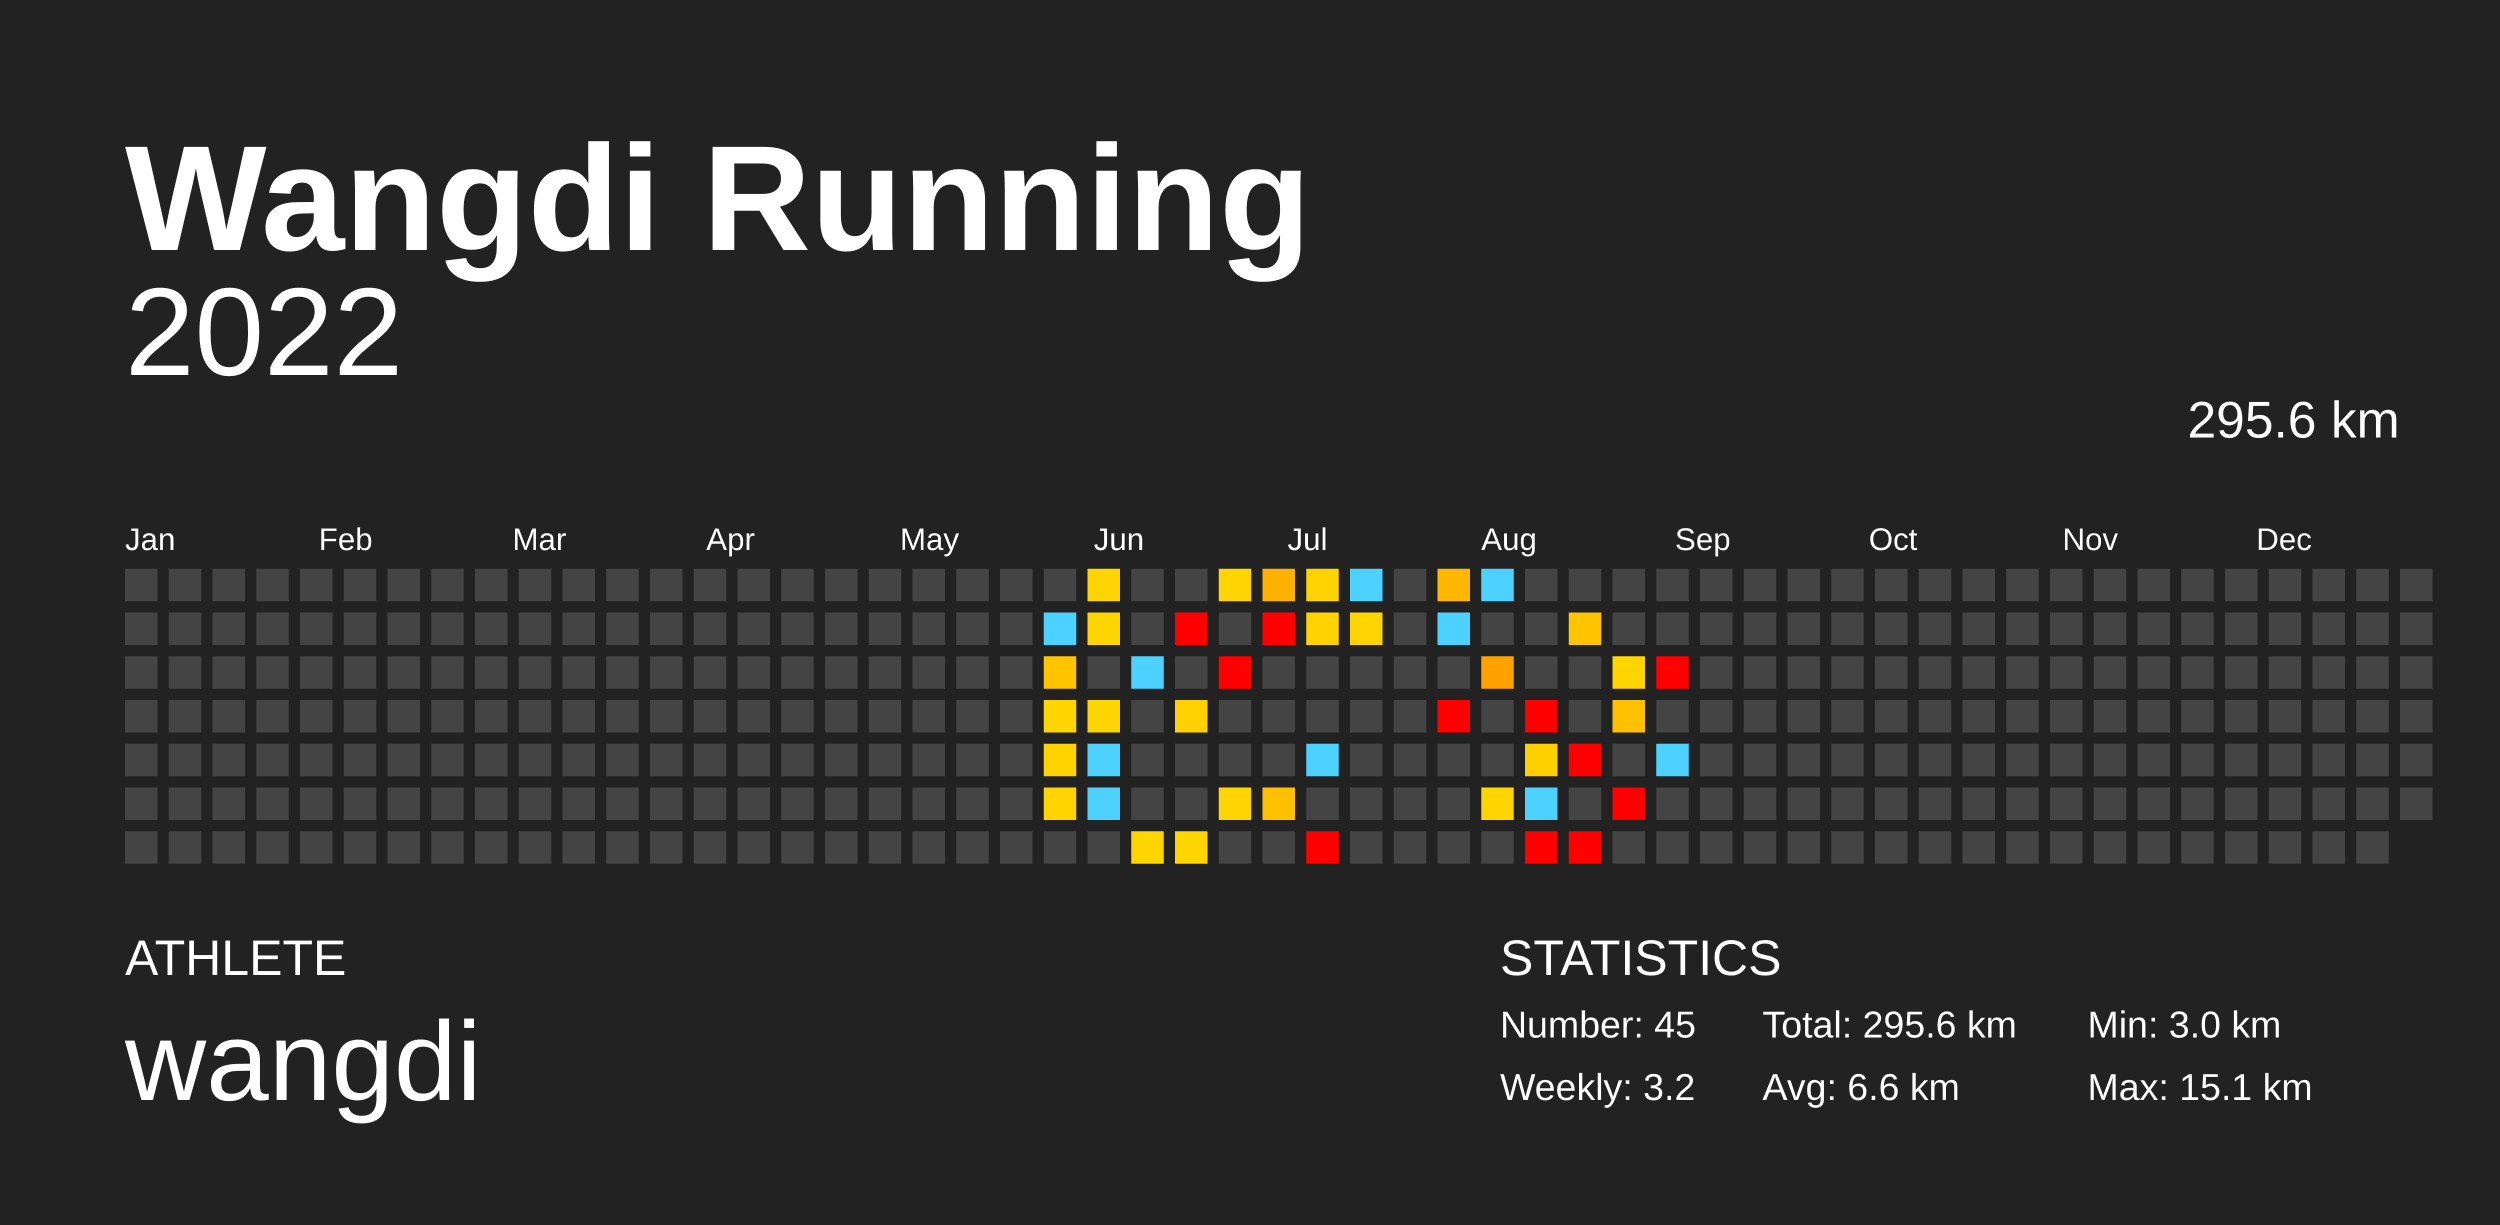
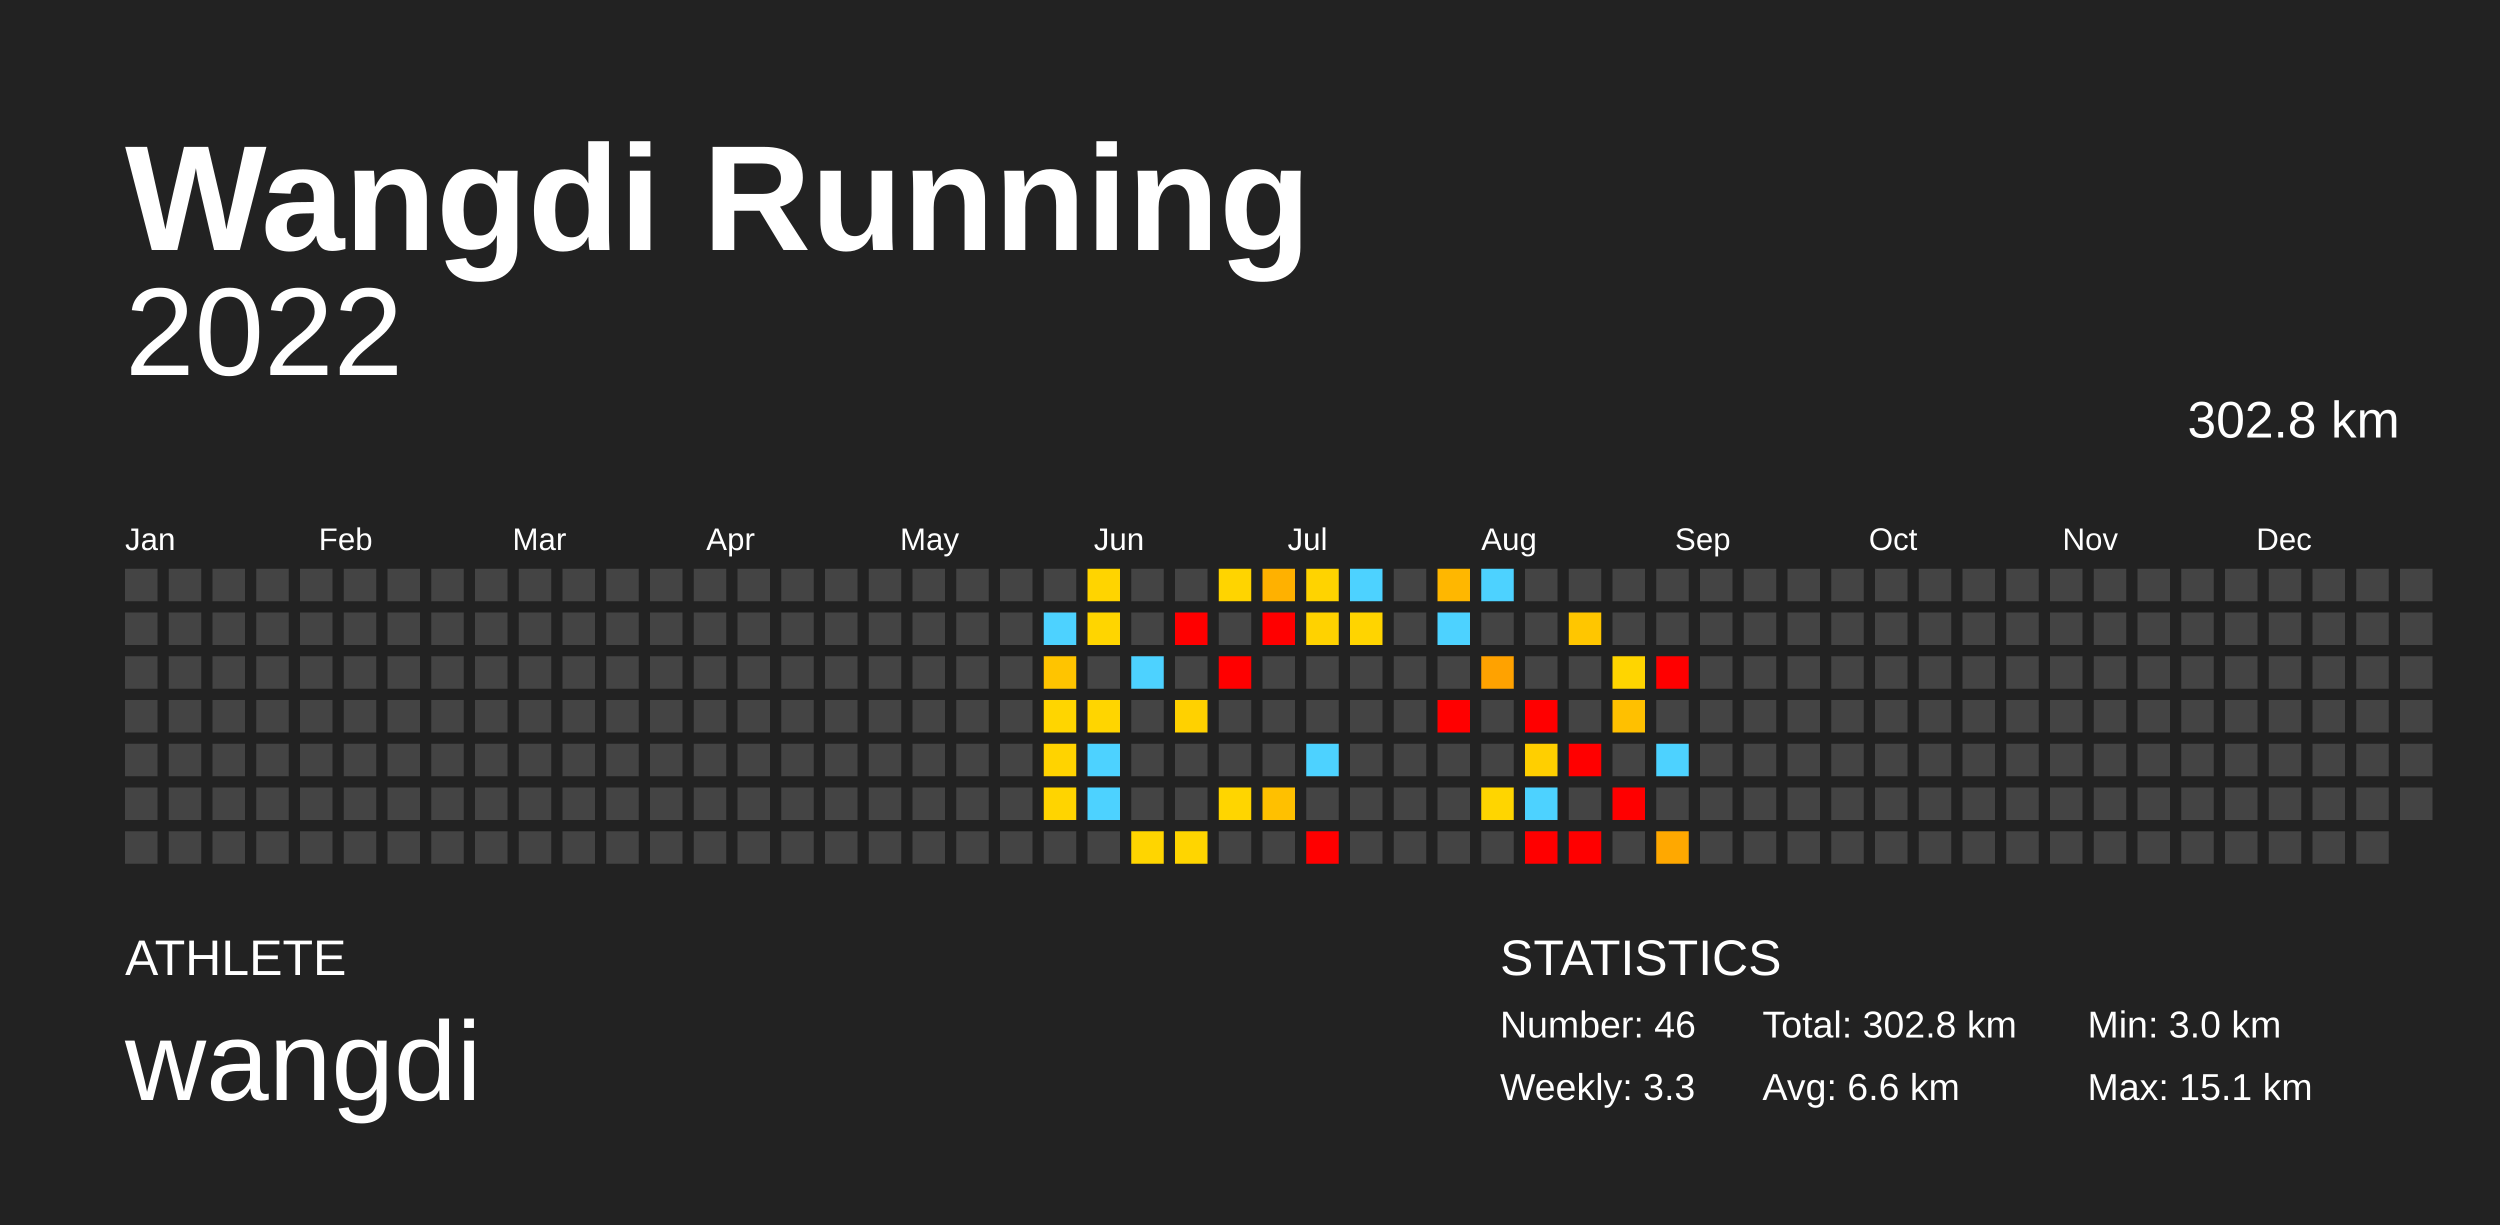
<svg xmlns="http://www.w3.org/2000/svg" baseProfile="full" height="98mm" version="1.1" viewBox="0,0,200,98" width="200mm">
  <defs />
  <rect fill="#222222" height="98" width="200" x="0" y="0" />
  <text fill="#FFFFFF" style="font-size:12px; font-family:Arial; font-weight:bold;" x="10" y="20">Wangdi Running</text>
  <text fill="#FFFFFF" style="font-size:4px; font-family:Arial" x="10" y="78">ATHLETE</text>
  <text fill="#FFFFFF" style="font-size:9px; font-family:Arial" x="10" y="88">wangdi</text>
  <text fill="#FFFFFF" style="font-size:4px; font-family:Arial" x="120" y="78">STATISTICS</text>
-   <text fill="#FFFFFF" style="font-size:3px; font-family:Arial" x="120" y="83">Number: 45</text>
-   <text fill="#FFFFFF" style="font-size:3px; font-family:Arial" x="120" y="88">Weekly: 3.2</text>
-   <text fill="#FFFFFF" style="font-size:3px; font-family:Arial" x="141" y="83">Total: 295.6 km</text>
+   <text fill="#FFFFFF" style="font-size:3px; font-family:Arial" x="120" y="83">Number: 46</text>
+   <text fill="#FFFFFF" style="font-size:3px; font-family:Arial" x="120" y="88">Weekly: 3.3</text>
+   <text fill="#FFFFFF" style="font-size:3px; font-family:Arial" x="141" y="83">Total: 302.8 km</text>
  <text fill="#FFFFFF" style="font-size:3px; font-family:Arial" x="141" y="88">Avg: 6.6 km</text>
  <text fill="#FFFFFF" style="font-size:3px; font-family:Arial" x="167" y="83">Min: 3.0 km</text>
  <text fill="#FFFFFF" style="font-size:3px; font-family:Arial" x="167" y="88">Max: 15.1 km</text>
  <text alignment-baseline="hanging" fill="#FFFFFF" style="font-size:10.0px; font-family:Arial;" x="10" y="30">2022</text>
-   <text alignment-baseline="hanging" fill="#FFFFFF" style="font-size:4.125px; font-family:Arial;" x="175" y="35">295.6 km</text>
+   <text alignment-baseline="hanging" fill="#FFFFFF" style="font-size:4.125px; font-family:Arial;" x="175" y="35">302.8 km</text>
  <text fill="#FFFFFF" style="font-size:2.5px; font-family:Arial" x="10.0" y="44">Jan</text>
  <text fill="#FFFFFF" style="font-size:2.5px; font-family:Arial" x="25.5" y="44">Feb</text>
  <text fill="#FFFFFF" style="font-size:2.5px; font-family:Arial" x="41.0" y="44">Mar</text>
  <text fill="#FFFFFF" style="font-size:2.5px; font-family:Arial" x="56.5" y="44">Apr</text>
  <text fill="#FFFFFF" style="font-size:2.5px; font-family:Arial" x="72.0" y="44">May</text>
  <text fill="#FFFFFF" style="font-size:2.5px; font-family:Arial" x="87.5" y="44">Jun</text>
  <text fill="#FFFFFF" style="font-size:2.5px; font-family:Arial" x="103.0" y="44">Jul</text>
  <text fill="#FFFFFF" style="font-size:2.5px; font-family:Arial" x="118.5" y="44">Aug</text>
  <text fill="#FFFFFF" style="font-size:2.5px; font-family:Arial" x="134.0" y="44">Sep</text>
  <text fill="#FFFFFF" style="font-size:2.5px; font-family:Arial" x="149.5" y="44">Oct</text>
  <text fill="#FFFFFF" style="font-size:2.5px; font-family:Arial" x="165.0" y="44">Nov</text>
  <text fill="#FFFFFF" style="font-size:2.5px; font-family:Arial" x="180.5" y="44">Dec</text>
  <rect fill="#444444" height="2.6" width="2.6" x="10.0" y="45.5" />
  <rect fill="#444444" height="2.6" width="2.6" x="10.0" y="49.0" />
  <rect fill="#444444" height="2.6" width="2.6" x="10.0" y="52.5" />
  <rect fill="#444444" height="2.6" width="2.6" x="10.0" y="56.0" />
  <rect fill="#444444" height="2.6" width="2.6" x="10.0" y="59.5" />
  <rect fill="#444444" height="2.6" width="2.6" x="10.0" y="63.0" />
  <rect fill="#444444" height="2.6" width="2.6" x="10.0" y="66.5" />
  <rect fill="#444444" height="2.6" width="2.6" x="13.5" y="45.5" />
  <rect fill="#444444" height="2.6" width="2.6" x="13.5" y="49.0" />
  <rect fill="#444444" height="2.6" width="2.6" x="13.5" y="52.5" />
  <rect fill="#444444" height="2.6" width="2.6" x="13.5" y="56.0" />
  <rect fill="#444444" height="2.6" width="2.6" x="13.5" y="59.5" />
  <rect fill="#444444" height="2.6" width="2.6" x="13.5" y="63.0" />
  <rect fill="#444444" height="2.6" width="2.6" x="13.5" y="66.5" />
  <rect fill="#444444" height="2.6" width="2.6" x="17.0" y="45.5" />
  <rect fill="#444444" height="2.6" width="2.6" x="17.0" y="49.0" />
  <rect fill="#444444" height="2.6" width="2.6" x="17.0" y="52.5" />
  <rect fill="#444444" height="2.6" width="2.6" x="17.0" y="56.0" />
  <rect fill="#444444" height="2.6" width="2.6" x="17.0" y="59.5" />
  <rect fill="#444444" height="2.6" width="2.6" x="17.0" y="63.0" />
  <rect fill="#444444" height="2.6" width="2.6" x="17.0" y="66.5" />
  <rect fill="#444444" height="2.6" width="2.6" x="20.5" y="45.5" />
  <rect fill="#444444" height="2.6" width="2.6" x="20.5" y="49.0" />
  <rect fill="#444444" height="2.6" width="2.6" x="20.5" y="52.5" />
  <rect fill="#444444" height="2.6" width="2.6" x="20.5" y="56.0" />
  <rect fill="#444444" height="2.6" width="2.6" x="20.5" y="59.5" />
  <rect fill="#444444" height="2.6" width="2.6" x="20.5" y="63.0" />
  <rect fill="#444444" height="2.6" width="2.6" x="20.5" y="66.5" />
  <rect fill="#444444" height="2.6" width="2.6" x="24.0" y="45.5" />
  <rect fill="#444444" height="2.6" width="2.6" x="24.0" y="49.0" />
  <rect fill="#444444" height="2.6" width="2.6" x="24.0" y="52.5" />
  <rect fill="#444444" height="2.6" width="2.6" x="24.0" y="56.0" />
  <rect fill="#444444" height="2.6" width="2.6" x="24.0" y="59.5" />
  <rect fill="#444444" height="2.6" width="2.6" x="24.0" y="63.0" />
  <rect fill="#444444" height="2.6" width="2.6" x="24.0" y="66.5" />
  <rect fill="#444444" height="2.6" width="2.6" x="27.5" y="45.5" />
  <rect fill="#444444" height="2.6" width="2.6" x="27.5" y="49.0" />
  <rect fill="#444444" height="2.6" width="2.6" x="27.5" y="52.5" />
  <rect fill="#444444" height="2.6" width="2.6" x="27.5" y="56.0" />
  <rect fill="#444444" height="2.6" width="2.6" x="27.5" y="59.5" />
  <rect fill="#444444" height="2.6" width="2.6" x="27.5" y="63.0" />
  <rect fill="#444444" height="2.6" width="2.6" x="27.5" y="66.5" />
  <rect fill="#444444" height="2.6" width="2.6" x="31.0" y="45.5" />
  <rect fill="#444444" height="2.6" width="2.6" x="31.0" y="49.0" />
  <rect fill="#444444" height="2.6" width="2.6" x="31.0" y="52.5" />
  <rect fill="#444444" height="2.6" width="2.6" x="31.0" y="56.0" />
  <rect fill="#444444" height="2.6" width="2.6" x="31.0" y="59.5" />
  <rect fill="#444444" height="2.6" width="2.6" x="31.0" y="63.0" />
  <rect fill="#444444" height="2.6" width="2.6" x="31.0" y="66.5" />
  <rect fill="#444444" height="2.6" width="2.6" x="34.5" y="45.5" />
  <rect fill="#444444" height="2.6" width="2.6" x="34.5" y="49.0" />
  <rect fill="#444444" height="2.6" width="2.6" x="34.5" y="52.5" />
  <rect fill="#444444" height="2.6" width="2.6" x="34.5" y="56.0" />
  <rect fill="#444444" height="2.6" width="2.6" x="34.5" y="59.5" />
  <rect fill="#444444" height="2.6" width="2.6" x="34.5" y="63.0" />
  <rect fill="#444444" height="2.6" width="2.6" x="34.5" y="66.5" />
  <rect fill="#444444" height="2.6" width="2.6" x="38.0" y="45.5" />
  <rect fill="#444444" height="2.6" width="2.6" x="38.0" y="49.0" />
  <rect fill="#444444" height="2.6" width="2.6" x="38.0" y="52.5" />
  <rect fill="#444444" height="2.6" width="2.6" x="38.0" y="56.0" />
  <rect fill="#444444" height="2.6" width="2.6" x="38.0" y="59.5" />
  <rect fill="#444444" height="2.6" width="2.6" x="38.0" y="63.0" />
  <rect fill="#444444" height="2.6" width="2.6" x="38.0" y="66.5" />
  <rect fill="#444444" height="2.6" width="2.6" x="41.5" y="45.5" />
  <rect fill="#444444" height="2.6" width="2.6" x="41.5" y="49.0" />
  <rect fill="#444444" height="2.6" width="2.6" x="41.5" y="52.5" />
  <rect fill="#444444" height="2.6" width="2.6" x="41.5" y="56.0" />
  <rect fill="#444444" height="2.6" width="2.6" x="41.5" y="59.5" />
  <rect fill="#444444" height="2.6" width="2.6" x="41.5" y="63.0" />
  <rect fill="#444444" height="2.6" width="2.6" x="41.5" y="66.5" />
  <rect fill="#444444" height="2.6" width="2.6" x="45.0" y="45.5" />
  <rect fill="#444444" height="2.6" width="2.6" x="45.0" y="49.0" />
  <rect fill="#444444" height="2.6" width="2.6" x="45.0" y="52.5" />
  <rect fill="#444444" height="2.6" width="2.6" x="45.0" y="56.0" />
  <rect fill="#444444" height="2.6" width="2.6" x="45.0" y="59.5" />
  <rect fill="#444444" height="2.6" width="2.6" x="45.0" y="63.0" />
  <rect fill="#444444" height="2.6" width="2.6" x="45.0" y="66.5" />
  <rect fill="#444444" height="2.6" width="2.6" x="48.5" y="45.5" />
  <rect fill="#444444" height="2.6" width="2.6" x="48.5" y="49.0" />
  <rect fill="#444444" height="2.6" width="2.6" x="48.5" y="52.5" />
  <rect fill="#444444" height="2.6" width="2.6" x="48.5" y="56.0" />
  <rect fill="#444444" height="2.6" width="2.6" x="48.5" y="59.5" />
  <rect fill="#444444" height="2.6" width="2.6" x="48.5" y="63.0" />
  <rect fill="#444444" height="2.6" width="2.6" x="48.5" y="66.5" />
  <rect fill="#444444" height="2.6" width="2.6" x="52.0" y="45.5" />
  <rect fill="#444444" height="2.6" width="2.6" x="52.0" y="49.0" />
  <rect fill="#444444" height="2.6" width="2.6" x="52.0" y="52.5" />
  <rect fill="#444444" height="2.6" width="2.6" x="52.0" y="56.0" />
  <rect fill="#444444" height="2.6" width="2.6" x="52.0" y="59.5" />
  <rect fill="#444444" height="2.6" width="2.6" x="52.0" y="63.0" />
  <rect fill="#444444" height="2.6" width="2.6" x="52.0" y="66.5" />
  <rect fill="#444444" height="2.6" width="2.6" x="55.5" y="45.5" />
  <rect fill="#444444" height="2.6" width="2.6" x="55.5" y="49.0" />
  <rect fill="#444444" height="2.6" width="2.6" x="55.5" y="52.5" />
  <rect fill="#444444" height="2.6" width="2.6" x="55.5" y="56.0" />
  <rect fill="#444444" height="2.6" width="2.6" x="55.5" y="59.5" />
  <rect fill="#444444" height="2.6" width="2.6" x="55.5" y="63.0" />
  <rect fill="#444444" height="2.6" width="2.6" x="55.5" y="66.5" />
  <rect fill="#444444" height="2.6" width="2.6" x="59.0" y="45.5" />
  <rect fill="#444444" height="2.6" width="2.6" x="59.0" y="49.0" />
  <rect fill="#444444" height="2.6" width="2.6" x="59.0" y="52.5" />
  <rect fill="#444444" height="2.6" width="2.6" x="59.0" y="56.0" />
  <rect fill="#444444" height="2.6" width="2.6" x="59.0" y="59.5" />
  <rect fill="#444444" height="2.6" width="2.6" x="59.0" y="63.0" />
  <rect fill="#444444" height="2.6" width="2.6" x="59.0" y="66.5" />
  <rect fill="#444444" height="2.6" width="2.6" x="62.5" y="45.5" />
  <rect fill="#444444" height="2.6" width="2.6" x="62.5" y="49.0" />
  <rect fill="#444444" height="2.6" width="2.6" x="62.5" y="52.5" />
  <rect fill="#444444" height="2.6" width="2.6" x="62.5" y="56.0" />
  <rect fill="#444444" height="2.6" width="2.6" x="62.5" y="59.5" />
  <rect fill="#444444" height="2.6" width="2.6" x="62.5" y="63.0" />
  <rect fill="#444444" height="2.6" width="2.6" x="62.5" y="66.5" />
  <rect fill="#444444" height="2.6" width="2.6" x="66.0" y="45.5" />
  <rect fill="#444444" height="2.6" width="2.6" x="66.0" y="49.0" />
  <rect fill="#444444" height="2.6" width="2.6" x="66.0" y="52.5" />
  <rect fill="#444444" height="2.6" width="2.6" x="66.0" y="56.0" />
  <rect fill="#444444" height="2.6" width="2.6" x="66.0" y="59.5" />
  <rect fill="#444444" height="2.6" width="2.6" x="66.0" y="63.0" />
  <rect fill="#444444" height="2.6" width="2.6" x="66.0" y="66.5" />
  <rect fill="#444444" height="2.6" width="2.6" x="69.5" y="45.5" />
  <rect fill="#444444" height="2.6" width="2.6" x="69.5" y="49.0" />
  <rect fill="#444444" height="2.6" width="2.6" x="69.5" y="52.5" />
  <rect fill="#444444" height="2.6" width="2.6" x="69.5" y="56.0" />
  <rect fill="#444444" height="2.6" width="2.6" x="69.5" y="59.5" />
  <rect fill="#444444" height="2.6" width="2.6" x="69.5" y="63.0" />
  <rect fill="#444444" height="2.6" width="2.6" x="69.5" y="66.5" />
  <rect fill="#444444" height="2.6" width="2.6" x="73.0" y="45.5" />
  <rect fill="#444444" height="2.6" width="2.6" x="73.0" y="49.0" />
  <rect fill="#444444" height="2.6" width="2.6" x="73.0" y="52.5" />
  <rect fill="#444444" height="2.6" width="2.6" x="73.0" y="56.0" />
  <rect fill="#444444" height="2.6" width="2.6" x="73.0" y="59.5" />
  <rect fill="#444444" height="2.6" width="2.6" x="73.0" y="63.0" />
  <rect fill="#444444" height="2.6" width="2.6" x="73.0" y="66.5" />
  <rect fill="#444444" height="2.6" width="2.6" x="76.5" y="45.5" />
  <rect fill="#444444" height="2.6" width="2.6" x="76.5" y="49.0" />
  <rect fill="#444444" height="2.6" width="2.6" x="76.5" y="52.5" />
  <rect fill="#444444" height="2.6" width="2.6" x="76.5" y="56.0" />
  <rect fill="#444444" height="2.6" width="2.6" x="76.5" y="59.5" />
  <rect fill="#444444" height="2.6" width="2.6" x="76.5" y="63.0" />
  <rect fill="#444444" height="2.6" width="2.6" x="76.5" y="66.5" />
  <rect fill="#444444" height="2.6" width="2.6" x="80.0" y="45.5" />
  <rect fill="#444444" height="2.6" width="2.6" x="80.0" y="49.0" />
  <rect fill="#444444" height="2.6" width="2.6" x="80.0" y="52.5" />
  <rect fill="#444444" height="2.6" width="2.6" x="80.0" y="56.0" />
  <rect fill="#444444" height="2.6" width="2.6" x="80.0" y="59.5" />
  <rect fill="#444444" height="2.6" width="2.6" x="80.0" y="63.0" />
  <rect fill="#444444" height="2.6" width="2.6" x="80.0" y="66.5" />
  <rect fill="#444444" height="2.6" width="2.6" x="83.5" y="45.5" />
  <rect fill="#4dd2ff" height="2.6" width="2.6" x="83.5" y="49.0" />
  <rect fill="#ffc400" height="2.6" width="2.6" x="83.5" y="52.5" />
  <rect fill="#ffd500" height="2.6" width="2.6" x="83.5" y="56.0" />
  <rect fill="#ffd300" height="2.6" width="2.6" x="83.5" y="59.5" />
  <rect fill="#ffd400" height="2.6" width="2.6" x="83.5" y="63.0" />
  <rect fill="#444444" height="2.6" width="2.6" x="83.5" y="66.5" />
  <rect fill="#ffd400" height="2.6" width="2.6" x="87.0" y="45.5" />
  <rect fill="#ffd500" height="2.6" width="2.6" x="87.0" y="49.0" />
  <rect fill="#444444" height="2.6" width="2.6" x="87.0" y="52.5" />
  <rect fill="#ffd500" height="2.6" width="2.6" x="87.0" y="56.0" />
  <rect fill="#4dd2ff" height="2.6" width="2.6" x="87.0" y="59.5" />
  <rect fill="#4dd2ff" height="2.6" width="2.6" x="87.0" y="63.0" />
  <rect fill="#444444" height="2.6" width="2.6" x="87.0" y="66.5" />
  <rect fill="#444444" height="2.6" width="2.6" x="90.5" y="45.5" />
  <rect fill="#444444" height="2.6" width="2.6" x="90.5" y="49.0" />
  <rect fill="#4dd2ff" height="2.6" width="2.6" x="90.5" y="52.5" />
  <rect fill="#444444" height="2.6" width="2.6" x="90.5" y="56.0" />
  <rect fill="#444444" height="2.6" width="2.6" x="90.5" y="59.5" />
  <rect fill="#444444" height="2.6" width="2.6" x="90.5" y="63.0" />
  <rect fill="#ffd500" height="2.6" width="2.6" x="90.5" y="66.5" />
  <rect fill="#444444" height="2.6" width="2.6" x="94.0" y="45.5" />
  <rect fill="red" height="2.6" width="2.6" x="94.0" y="49.0" />
  <rect fill="#444444" height="2.6" width="2.6" x="94.0" y="52.5" />
  <rect fill="#ffd100" height="2.6" width="2.6" x="94.0" y="56.0" />
  <rect fill="#444444" height="2.6" width="2.6" x="94.0" y="59.5" />
  <rect fill="#444444" height="2.6" width="2.6" x="94.0" y="63.0" />
  <rect fill="#ffd500" height="2.6" width="2.6" x="94.0" y="66.5" />
  <rect fill="#ffd400" height="2.6" width="2.6" x="97.5" y="45.5" />
  <rect fill="#444444" height="2.6" width="2.6" x="97.5" y="49.0" />
  <rect fill="red" height="2.6" width="2.6" x="97.5" y="52.5" />
  <rect fill="#444444" height="2.6" width="2.6" x="97.5" y="56.0" />
  <rect fill="#444444" height="2.6" width="2.6" x="97.5" y="59.5" />
  <rect fill="#ffd500" height="2.6" width="2.6" x="97.5" y="63.0" />
  <rect fill="#444444" height="2.6" width="2.6" x="97.5" y="66.5" />
  <rect fill="#ffb100" height="2.6" width="2.6" x="101.0" y="45.5" />
  <rect fill="red" height="2.6" width="2.6" x="101.0" y="49.0" />
  <rect fill="#444444" height="2.6" width="2.6" x="101.0" y="52.5" />
  <rect fill="#444444" height="2.6" width="2.6" x="101.0" y="56.0" />
  <rect fill="#444444" height="2.6" width="2.6" x="101.0" y="59.5" />
  <rect fill="#ffc000" height="2.6" width="2.6" x="101.0" y="63.0" />
  <rect fill="#444444" height="2.6" width="2.6" x="101.0" y="66.5" />
  <rect fill="#ffd300" height="2.6" width="2.6" x="104.5" y="45.5" />
  <rect fill="#ffd200" height="2.6" width="2.6" x="104.5" y="49.0" />
  <rect fill="#444444" height="2.6" width="2.6" x="104.5" y="52.5" />
  <rect fill="#444444" height="2.6" width="2.6" x="104.5" y="56.0" />
  <rect fill="#4dd2ff" height="2.6" width="2.6" x="104.5" y="59.5" />
  <rect fill="#444444" height="2.6" width="2.6" x="104.5" y="63.0" />
  <rect fill="red" height="2.6" width="2.6" x="104.5" y="66.5" />
  <rect fill="#4dd2ff" height="2.6" width="2.6" x="108.0" y="45.5" />
  <rect fill="#ffd400" height="2.6" width="2.6" x="108.0" y="49.0" />
  <rect fill="#444444" height="2.6" width="2.6" x="108.0" y="52.5" />
  <rect fill="#444444" height="2.6" width="2.6" x="108.0" y="56.0" />
  <rect fill="#444444" height="2.6" width="2.6" x="108.0" y="59.5" />
  <rect fill="#444444" height="2.6" width="2.6" x="108.0" y="63.0" />
  <rect fill="#444444" height="2.6" width="2.6" x="108.0" y="66.5" />
  <rect fill="#444444" height="2.6" width="2.6" x="111.5" y="45.5" />
  <rect fill="#444444" height="2.6" width="2.6" x="111.5" y="49.0" />
  <rect fill="#444444" height="2.6" width="2.6" x="111.5" y="52.5" />
  <rect fill="#444444" height="2.6" width="2.6" x="111.5" y="56.0" />
  <rect fill="#444444" height="2.6" width="2.6" x="111.5" y="59.5" />
  <rect fill="#444444" height="2.6" width="2.6" x="111.5" y="63.0" />
  <rect fill="#444444" height="2.6" width="2.6" x="111.5" y="66.5" />
  <rect fill="#ffb700" height="2.6" width="2.6" x="115.0" y="45.5" />
  <rect fill="#4dd2ff" height="2.6" width="2.6" x="115.0" y="49.0" />
  <rect fill="#444444" height="2.6" width="2.6" x="115.0" y="52.5" />
  <rect fill="red" height="2.6" width="2.6" x="115.0" y="56.0" />
  <rect fill="#444444" height="2.6" width="2.6" x="115.0" y="59.5" />
  <rect fill="#444444" height="2.6" width="2.6" x="115.0" y="63.0" />
  <rect fill="#444444" height="2.6" width="2.6" x="115.0" y="66.5" />
  <rect fill="#4dd2ff" height="2.6" width="2.6" x="118.5" y="45.5" />
  <rect fill="#444444" height="2.6" width="2.6" x="118.5" y="49.0" />
  <rect fill="#ffa200" height="2.6" width="2.6" x="118.5" y="52.5" />
  <rect fill="#444444" height="2.6" width="2.6" x="118.5" y="56.0" />
  <rect fill="#444444" height="2.6" width="2.6" x="118.5" y="59.5" />
  <rect fill="#ffd500" height="2.6" width="2.6" x="118.5" y="63.0" />
  <rect fill="#444444" height="2.6" width="2.6" x="118.5" y="66.5" />
  <rect fill="#444444" height="2.6" width="2.6" x="122.0" y="45.5" />
  <rect fill="#444444" height="2.6" width="2.6" x="122.0" y="49.0" />
  <rect fill="#444444" height="2.6" width="2.6" x="122.0" y="52.5" />
  <rect fill="red" height="2.6" width="2.6" x="122.0" y="56.0" />
  <rect fill="#ffcf00" height="2.6" width="2.6" x="122.0" y="59.5" />
  <rect fill="#4dd2ff" height="2.6" width="2.6" x="122.0" y="63.0" />
  <rect fill="red" height="2.6" width="2.6" x="122.0" y="66.5" />
  <rect fill="#444444" height="2.6" width="2.6" x="125.5" y="45.5" />
  <rect fill="#ffc600" height="2.6" width="2.6" x="125.5" y="49.0" />
  <rect fill="#444444" height="2.6" width="2.6" x="125.5" y="52.5" />
  <rect fill="#444444" height="2.6" width="2.6" x="125.5" y="56.0" />
  <rect fill="red" height="2.6" width="2.6" x="125.5" y="59.5" />
  <rect fill="#444444" height="2.6" width="2.6" x="125.5" y="63.0" />
  <rect fill="red" height="2.6" width="2.6" x="125.5" y="66.5" />
  <rect fill="#444444" height="2.6" width="2.6" x="129.0" y="45.5" />
  <rect fill="#444444" height="2.6" width="2.6" x="129.0" y="49.0" />
  <rect fill="#ffd500" height="2.6" width="2.6" x="129.0" y="52.5" />
  <rect fill="#ffc000" height="2.6" width="2.6" x="129.0" y="56.0" />
  <rect fill="#444444" height="2.6" width="2.6" x="129.0" y="59.5" />
  <rect fill="red" height="2.6" width="2.6" x="129.0" y="63.0" />
  <rect fill="#444444" height="2.6" width="2.6" x="129.0" y="66.5" />
  <rect fill="#444444" height="2.6" width="2.6" x="132.5" y="45.5" />
  <rect fill="#444444" height="2.6" width="2.6" x="132.5" y="49.0" />
  <rect fill="red" height="2.6" width="2.6" x="132.5" y="52.5" />
  <rect fill="#444444" height="2.6" width="2.6" x="132.5" y="56.0" />
  <rect fill="#4dd2ff" height="2.6" width="2.6" x="132.5" y="59.5" />
  <rect fill="#444444" height="2.6" width="2.6" x="132.5" y="63.0" />
-   <rect fill="#444444" height="2.6" width="2.6" x="132.5" y="66.5" />
+   <rect fill="#ffa800" height="2.6" width="2.6" x="132.5" y="66.5" />
  <rect fill="#444444" height="2.6" width="2.6" x="136.0" y="45.5" />
  <rect fill="#444444" height="2.6" width="2.6" x="136.0" y="49.0" />
  <rect fill="#444444" height="2.6" width="2.6" x="136.0" y="52.5" />
  <rect fill="#444444" height="2.6" width="2.6" x="136.0" y="56.0" />
  <rect fill="#444444" height="2.6" width="2.6" x="136.0" y="59.5" />
  <rect fill="#444444" height="2.6" width="2.6" x="136.0" y="63.0" />
  <rect fill="#444444" height="2.6" width="2.6" x="136.0" y="66.5" />
  <rect fill="#444444" height="2.6" width="2.6" x="139.5" y="45.5" />
  <rect fill="#444444" height="2.6" width="2.6" x="139.5" y="49.0" />
  <rect fill="#444444" height="2.6" width="2.6" x="139.5" y="52.5" />
  <rect fill="#444444" height="2.6" width="2.6" x="139.5" y="56.0" />
  <rect fill="#444444" height="2.6" width="2.6" x="139.5" y="59.5" />
  <rect fill="#444444" height="2.6" width="2.6" x="139.5" y="63.0" />
  <rect fill="#444444" height="2.6" width="2.6" x="139.5" y="66.5" />
  <rect fill="#444444" height="2.6" width="2.6" x="143.0" y="45.5" />
  <rect fill="#444444" height="2.6" width="2.6" x="143.0" y="49.0" />
  <rect fill="#444444" height="2.6" width="2.6" x="143.0" y="52.5" />
  <rect fill="#444444" height="2.6" width="2.6" x="143.0" y="56.0" />
  <rect fill="#444444" height="2.6" width="2.6" x="143.0" y="59.5" />
  <rect fill="#444444" height="2.6" width="2.6" x="143.0" y="63.0" />
  <rect fill="#444444" height="2.6" width="2.6" x="143.0" y="66.5" />
  <rect fill="#444444" height="2.6" width="2.6" x="146.5" y="45.5" />
  <rect fill="#444444" height="2.6" width="2.6" x="146.5" y="49.0" />
  <rect fill="#444444" height="2.6" width="2.6" x="146.5" y="52.5" />
  <rect fill="#444444" height="2.6" width="2.6" x="146.5" y="56.0" />
  <rect fill="#444444" height="2.6" width="2.6" x="146.5" y="59.5" />
  <rect fill="#444444" height="2.6" width="2.6" x="146.5" y="63.0" />
  <rect fill="#444444" height="2.6" width="2.6" x="146.5" y="66.5" />
  <rect fill="#444444" height="2.6" width="2.6" x="150.0" y="45.5" />
  <rect fill="#444444" height="2.6" width="2.6" x="150.0" y="49.0" />
  <rect fill="#444444" height="2.6" width="2.6" x="150.0" y="52.5" />
  <rect fill="#444444" height="2.6" width="2.6" x="150.0" y="56.0" />
  <rect fill="#444444" height="2.6" width="2.6" x="150.0" y="59.5" />
  <rect fill="#444444" height="2.6" width="2.6" x="150.0" y="63.0" />
  <rect fill="#444444" height="2.6" width="2.6" x="150.0" y="66.5" />
  <rect fill="#444444" height="2.6" width="2.6" x="153.5" y="45.5" />
  <rect fill="#444444" height="2.6" width="2.6" x="153.5" y="49.0" />
  <rect fill="#444444" height="2.6" width="2.6" x="153.5" y="52.5" />
  <rect fill="#444444" height="2.6" width="2.6" x="153.5" y="56.0" />
  <rect fill="#444444" height="2.6" width="2.6" x="153.5" y="59.5" />
  <rect fill="#444444" height="2.6" width="2.6" x="153.5" y="63.0" />
  <rect fill="#444444" height="2.6" width="2.6" x="153.5" y="66.5" />
  <rect fill="#444444" height="2.6" width="2.6" x="157.0" y="45.5" />
  <rect fill="#444444" height="2.6" width="2.6" x="157.0" y="49.0" />
  <rect fill="#444444" height="2.6" width="2.6" x="157.0" y="52.5" />
  <rect fill="#444444" height="2.6" width="2.6" x="157.0" y="56.0" />
  <rect fill="#444444" height="2.6" width="2.6" x="157.0" y="59.5" />
  <rect fill="#444444" height="2.6" width="2.6" x="157.0" y="63.0" />
  <rect fill="#444444" height="2.6" width="2.6" x="157.0" y="66.5" />
  <rect fill="#444444" height="2.6" width="2.6" x="160.5" y="45.5" />
  <rect fill="#444444" height="2.6" width="2.6" x="160.5" y="49.0" />
  <rect fill="#444444" height="2.6" width="2.6" x="160.5" y="52.5" />
  <rect fill="#444444" height="2.6" width="2.6" x="160.5" y="56.0" />
  <rect fill="#444444" height="2.6" width="2.6" x="160.5" y="59.5" />
  <rect fill="#444444" height="2.6" width="2.6" x="160.5" y="63.0" />
  <rect fill="#444444" height="2.6" width="2.6" x="160.5" y="66.5" />
  <rect fill="#444444" height="2.6" width="2.6" x="164.0" y="45.5" />
  <rect fill="#444444" height="2.6" width="2.6" x="164.0" y="49.0" />
  <rect fill="#444444" height="2.6" width="2.6" x="164.0" y="52.5" />
  <rect fill="#444444" height="2.6" width="2.6" x="164.0" y="56.0" />
  <rect fill="#444444" height="2.6" width="2.6" x="164.0" y="59.5" />
  <rect fill="#444444" height="2.6" width="2.6" x="164.0" y="63.0" />
  <rect fill="#444444" height="2.6" width="2.6" x="164.0" y="66.5" />
  <rect fill="#444444" height="2.6" width="2.6" x="167.5" y="45.5" />
  <rect fill="#444444" height="2.6" width="2.6" x="167.5" y="49.0" />
  <rect fill="#444444" height="2.6" width="2.6" x="167.5" y="52.5" />
  <rect fill="#444444" height="2.6" width="2.6" x="167.5" y="56.0" />
  <rect fill="#444444" height="2.6" width="2.6" x="167.5" y="59.5" />
  <rect fill="#444444" height="2.6" width="2.6" x="167.5" y="63.0" />
  <rect fill="#444444" height="2.6" width="2.6" x="167.5" y="66.5" />
  <rect fill="#444444" height="2.6" width="2.6" x="171.0" y="45.5" />
  <rect fill="#444444" height="2.6" width="2.6" x="171.0" y="49.0" />
  <rect fill="#444444" height="2.6" width="2.6" x="171.0" y="52.5" />
  <rect fill="#444444" height="2.6" width="2.6" x="171.0" y="56.0" />
  <rect fill="#444444" height="2.6" width="2.6" x="171.0" y="59.5" />
  <rect fill="#444444" height="2.6" width="2.6" x="171.0" y="63.0" />
  <rect fill="#444444" height="2.6" width="2.6" x="171.0" y="66.5" />
  <rect fill="#444444" height="2.6" width="2.6" x="174.5" y="45.5" />
  <rect fill="#444444" height="2.6" width="2.6" x="174.5" y="49.0" />
  <rect fill="#444444" height="2.6" width="2.6" x="174.5" y="52.5" />
  <rect fill="#444444" height="2.6" width="2.6" x="174.5" y="56.0" />
  <rect fill="#444444" height="2.6" width="2.6" x="174.5" y="59.5" />
  <rect fill="#444444" height="2.6" width="2.6" x="174.5" y="63.0" />
  <rect fill="#444444" height="2.6" width="2.6" x="174.5" y="66.5" />
  <rect fill="#444444" height="2.6" width="2.6" x="178.0" y="45.5" />
  <rect fill="#444444" height="2.6" width="2.6" x="178.0" y="49.0" />
  <rect fill="#444444" height="2.6" width="2.6" x="178.0" y="52.5" />
  <rect fill="#444444" height="2.6" width="2.6" x="178.0" y="56.0" />
  <rect fill="#444444" height="2.6" width="2.6" x="178.0" y="59.5" />
  <rect fill="#444444" height="2.6" width="2.6" x="178.0" y="63.0" />
  <rect fill="#444444" height="2.6" width="2.6" x="178.0" y="66.5" />
  <rect fill="#444444" height="2.6" width="2.6" x="181.5" y="45.5" />
  <rect fill="#444444" height="2.6" width="2.6" x="181.5" y="49.0" />
  <rect fill="#444444" height="2.6" width="2.6" x="181.5" y="52.5" />
  <rect fill="#444444" height="2.6" width="2.6" x="181.5" y="56.0" />
  <rect fill="#444444" height="2.6" width="2.6" x="181.5" y="59.5" />
  <rect fill="#444444" height="2.6" width="2.6" x="181.5" y="63.0" />
  <rect fill="#444444" height="2.6" width="2.6" x="181.5" y="66.5" />
  <rect fill="#444444" height="2.6" width="2.6" x="185.0" y="45.5" />
  <rect fill="#444444" height="2.6" width="2.6" x="185.0" y="49.0" />
  <rect fill="#444444" height="2.6" width="2.6" x="185.0" y="52.5" />
  <rect fill="#444444" height="2.6" width="2.6" x="185.0" y="56.0" />
  <rect fill="#444444" height="2.6" width="2.6" x="185.0" y="59.5" />
  <rect fill="#444444" height="2.6" width="2.6" x="185.0" y="63.0" />
  <rect fill="#444444" height="2.6" width="2.6" x="185.0" y="66.5" />
  <rect fill="#444444" height="2.6" width="2.6" x="188.5" y="45.5" />
  <rect fill="#444444" height="2.6" width="2.6" x="188.5" y="49.0" />
  <rect fill="#444444" height="2.6" width="2.6" x="188.5" y="52.5" />
  <rect fill="#444444" height="2.6" width="2.6" x="188.5" y="56.0" />
  <rect fill="#444444" height="2.6" width="2.6" x="188.5" y="59.5" />
  <rect fill="#444444" height="2.6" width="2.6" x="188.5" y="63.0" />
  <rect fill="#444444" height="2.6" width="2.6" x="188.5" y="66.5" />
  <rect fill="#444444" height="2.6" width="2.6" x="192.0" y="45.5" />
  <rect fill="#444444" height="2.6" width="2.6" x="192.0" y="49.0" />
  <rect fill="#444444" height="2.6" width="2.6" x="192.0" y="52.5" />
  <rect fill="#444444" height="2.6" width="2.6" x="192.0" y="56.0" />
  <rect fill="#444444" height="2.6" width="2.6" x="192.0" y="59.5" />
  <rect fill="#444444" height="2.6" width="2.6" x="192.0" y="63.0" />
</svg>
